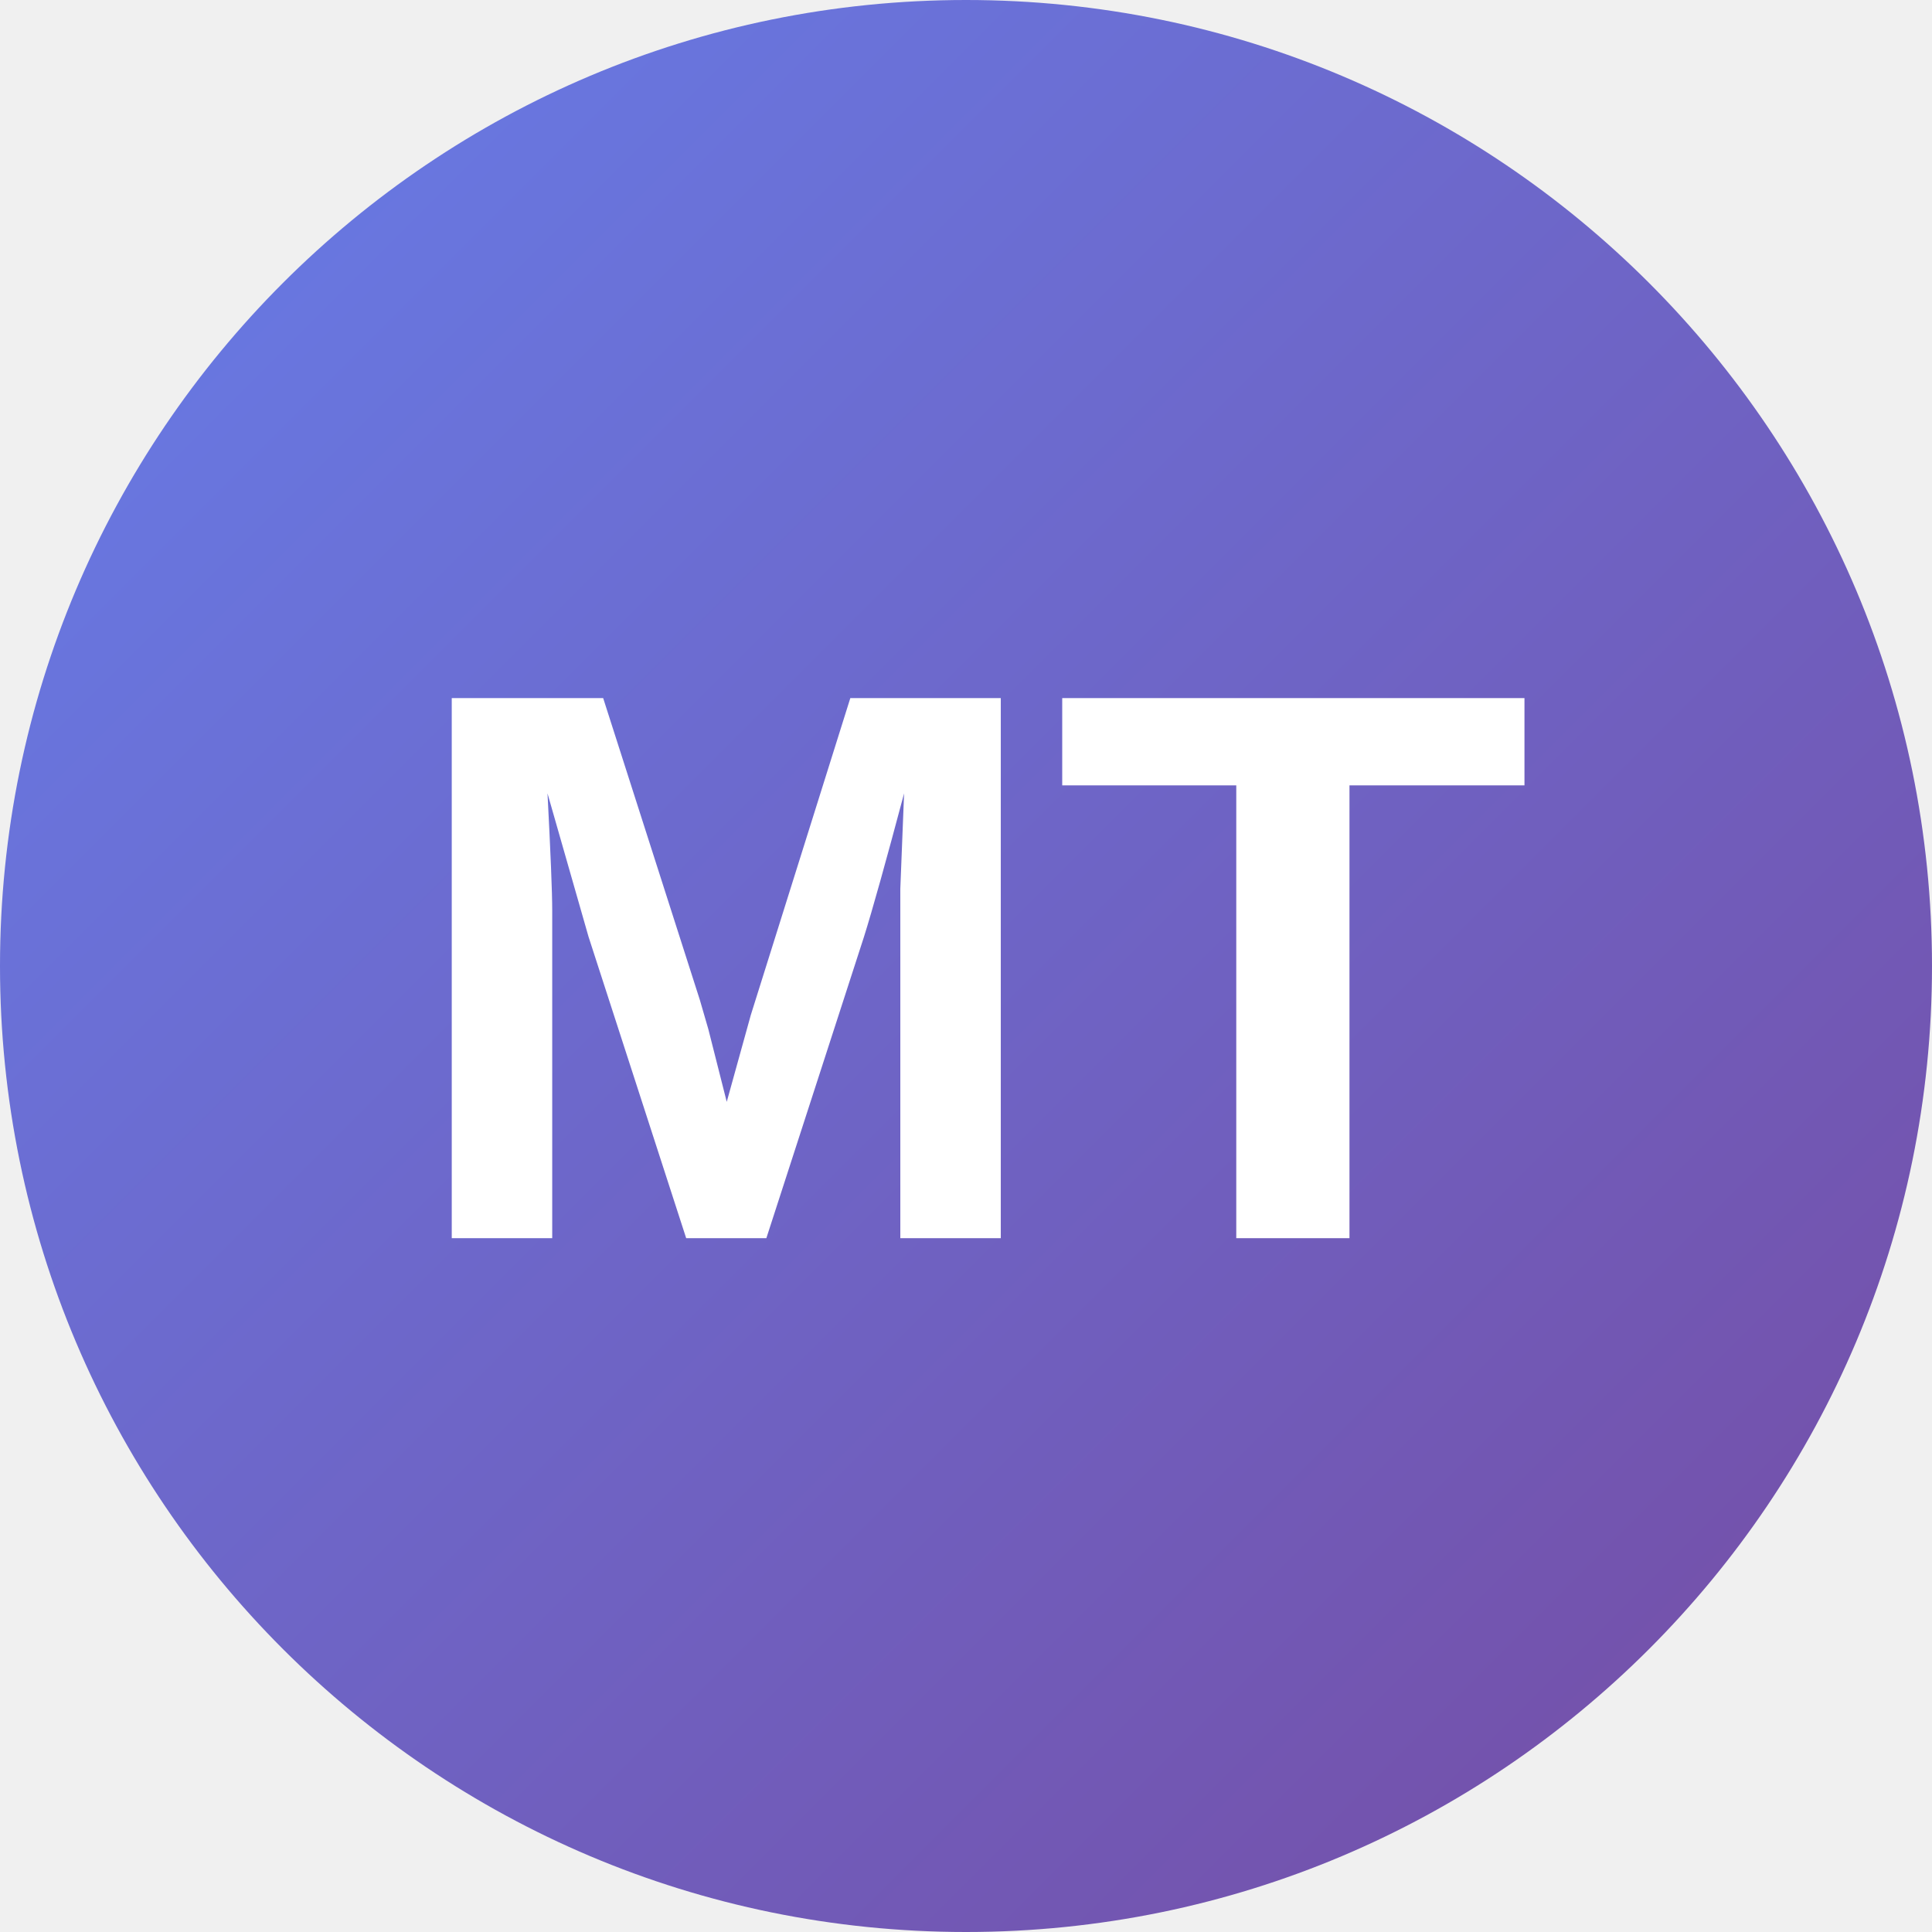
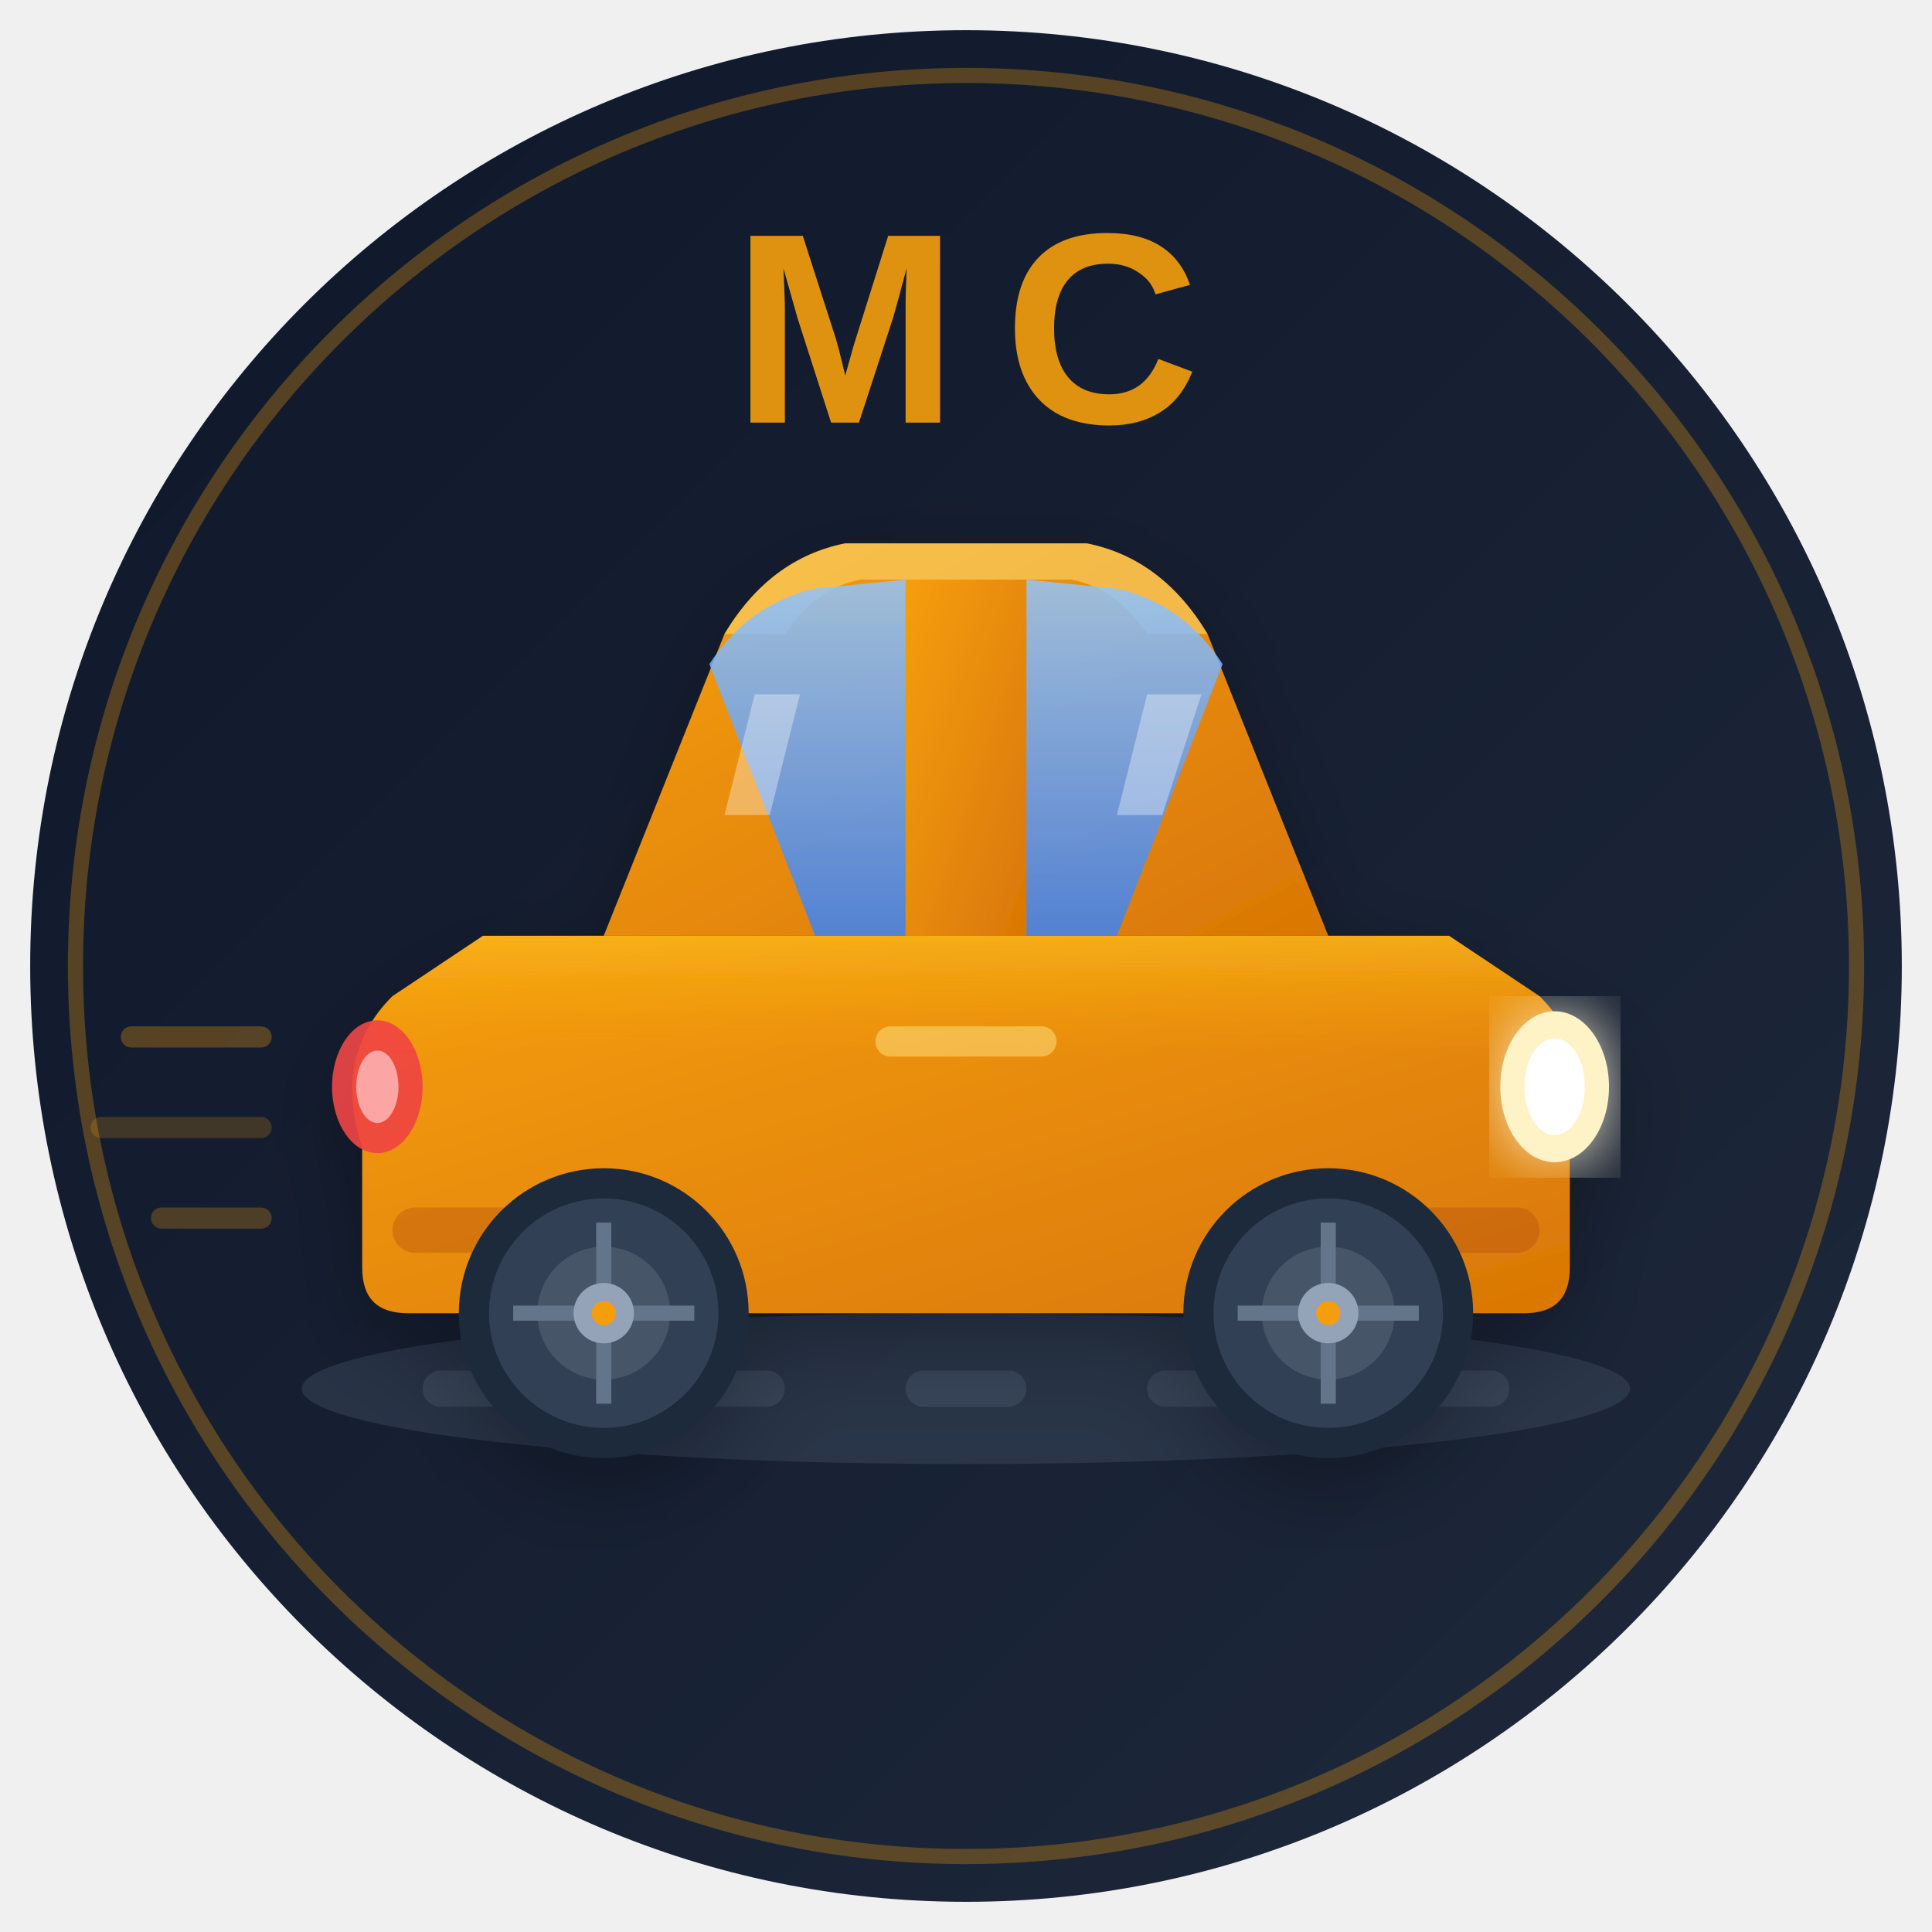
<svg xmlns="http://www.w3.org/2000/svg" viewBox="0 0 64 64">
  <defs>
    <linearGradient id="bg" x1="0%" y1="0%" x2="100%" y2="100%">
-       <stop offset="0%" style="stop-color:#667eea" />
-       <stop offset="100%" style="stop-color:#764ba2" />
+       <stop offset="0%" stop-color="#0f172a" />
+       <stop offset="100%" stop-color="#1e293b" />
    </linearGradient>
+     <linearGradient id="carBody" x1="0%" y1="0%" x2="100%" y2="100%">
+       <stop offset="0%" stop-color="#f59e0b" />
+       <stop offset="100%" stop-color="#d97706" />
+     </linearGradient>
+     <linearGradient id="shine" x1="0%" y1="0%" x2="0%" y2="100%">
+       <stop offset="0%" stop-color="#fbbf24" stop-opacity="0.6" />
+       <stop offset="100%" stop-color="#f59e0b" stop-opacity="0" />
+     </linearGradient>
+     <linearGradient id="glass" x1="0%" y1="0%" x2="0%" y2="100%">
+       <stop offset="0%" stop-color="#93c5fd" />
+       <stop offset="100%" stop-color="#3b82f6" />
+     </linearGradient>
+     <filter id="glow">
+       <feGaussianBlur stdDeviation="1.2" result="blur" />
+       <feMerge>
+         <feMergeNode in="blur" />
+         <feMergeNode in="SourceGraphic" />
+       </feMerge>
+     </filter>
+     <filter id="shadow">
+       <feDropShadow dx="0" dy="1" stdDeviation="1.5" flood-color="#000" flood-opacity="0.3" />
+     </filter>
  </defs>
-   <circle cx="32" cy="32" r="32" fill="url(#bg)" />
-   <text x="32" y="32" text-anchor="middle" dominant-baseline="central" font-family="Arial,sans-serif" font-weight="700" font-size="26" fill="#fff">MT</text>
+   <circle cx="32" cy="32" r="31" fill="url(#bg)" />
+   <circle cx="32" cy="32" r="29.5" fill="none" stroke="#f59e0b" stroke-width="0.5" opacity="0.3" />
+   <ellipse cx="32" cy="46" rx="22" ry="2.5" fill="#334155" opacity="0.6" />
+   <rect x="14" y="45.4" width="4" height="1.2" rx="0.6" fill="#475569" opacity="0.5" />
+   <rect x="22" y="45.4" width="4" height="1.2" rx="0.6" fill="#475569" opacity="0.5" />
+   <rect x="30" y="45.4" width="4" height="1.2" rx="0.6" fill="#475569" opacity="0.5" />
+   <rect x="38" y="45.4" width="4" height="1.2" rx="0.6" fill="#475569" opacity="0.5" />
+   <rect x="46" y="45.4" width="4" height="1.2" rx="0.6" fill="#475569" opacity="0.5" />
+   <g filter="url(#shadow)">
+     <path d="M12,38 Q11,35 13,33 L16,31 L48,31 L51,33 Q53,35 52,38 L52,42 Q52,43.5 50.5,43.5 L13.5,43.5 Q12,43.5 12,42 Z" fill="url(#carBody)" />
+     <path d="M13,33 L16,31 L48,31 L51,33 Q52,34 52,35 L12,35 Q12,34 13,33 Z" fill="url(#shine)" />
+     <path d="M20,31 L24,21 Q25.5,18.5 28,18 L36,18 Q38.5,18.5 40,21 L44,31 Z" fill="url(#carBody)" />
+     <path d="M24,21 Q25.5,18.5 28,18 L36,18 Q38.5,18.5 40,21 L38,21 Q37,19.5 35.5,19.2 L28.5,19.2 Q27,19.5 26,21 Z" fill="#fde68a" opacity="0.5" />
+     <path d="M37,31 L40.5,22 Q39.2,20 37,19.5 L34,19.2 L34,31 Z" fill="url(#glass)" opacity="0.85" />
+     <path d="M27,31 L23.5,22 Q24.8,20 27,19.5 L30,19.2 L30,31 Z" fill="url(#glass)" opacity="0.85" />
+     <rect x="30" y="19.2" width="4" height="11.8" fill="url(#carBody)" />
+     <path d="M38,23 L39.8,23 L38.5,27 L37,27 Z" fill="#fff" opacity="0.35" />
+     <path d="M25,23 L26.5,23 L25.5,27 L24,27 Z" fill="#fff" opacity="0.35" />
+     <rect x="13" y="40" width="6" height="1.5" rx="0.75" fill="#b45309" opacity="0.4" />
+     <rect x="45" y="40" width="6" height="1.5" rx="0.75" fill="#b45309" opacity="0.4" />
+     <rect x="29" y="34" width="6" height="1" rx="0.5" fill="#fde68a" opacity="0.5" />
+     <g filter="url(#glow)">
+       <ellipse cx="51.5" cy="36" rx="1.8" ry="2.5" fill="#fef3c7" />
+       <ellipse cx="51.5" cy="36" rx="1" ry="1.6" fill="#fff" />
+     </g>
+     <ellipse cx="12.5" cy="36" rx="1.5" ry="2.2" fill="#ef4444" opacity="0.9" />
+     <ellipse cx="12.5" cy="36" rx="0.7" ry="1.2" fill="#fca5a5" />
+     <circle cx="20" cy="43.5" r="4.8" fill="#1e293b" />
+     <circle cx="20" cy="43.5" r="3.8" fill="#334155" />
+     <circle cx="20" cy="43.5" r="2.2" fill="#475569" />
+     <line x1="20" y1="40.5" x2="20" y2="46.5" stroke="#64748b" stroke-width="0.5" />
+     <line x1="17" y1="43.5" x2="23" y2="43.5" stroke="#64748b" stroke-width="0.5" />
+     <circle cx="20" cy="43.5" r="1" fill="#94a3b8" />
+     <circle cx="20" cy="43.5" r="0.4" fill="#f59e0b" />
+     <circle cx="44" cy="43.5" r="4.8" fill="#1e293b" />
+     <circle cx="44" cy="43.5" r="3.8" fill="#334155" />
+     <circle cx="44" cy="43.5" r="2.2" fill="#475569" />
+     <line x1="44" y1="40.5" x2="44" y2="46.5" stroke="#64748b" stroke-width="0.5" />
+     <line x1="41" y1="43.5" x2="47" y2="43.5" stroke="#64748b" stroke-width="0.5" />
+     <circle cx="44" cy="43.5" r="1" fill="#94a3b8" />
+     <circle cx="44" cy="43.5" r="0.4" fill="#f59e0b" />
+   </g>
+   <rect x="4" y="34" width="5" height="0.7" rx="0.35" fill="#f59e0b" opacity="0.3" />
+   <rect x="3" y="37" width="6" height="0.7" rx="0.35" fill="#f59e0b" opacity="0.2" />
+   <rect x="5" y="40" width="4" height="0.7" rx="0.35" fill="#f59e0b" opacity="0.25" />
+   <text x="32" y="14" text-anchor="middle" font-family="'Segoe UI',Arial,sans-serif" font-weight="800" font-size="9" fill="#f59e0b" letter-spacing="1.5" opacity="0.9">MC</text>
</svg>
